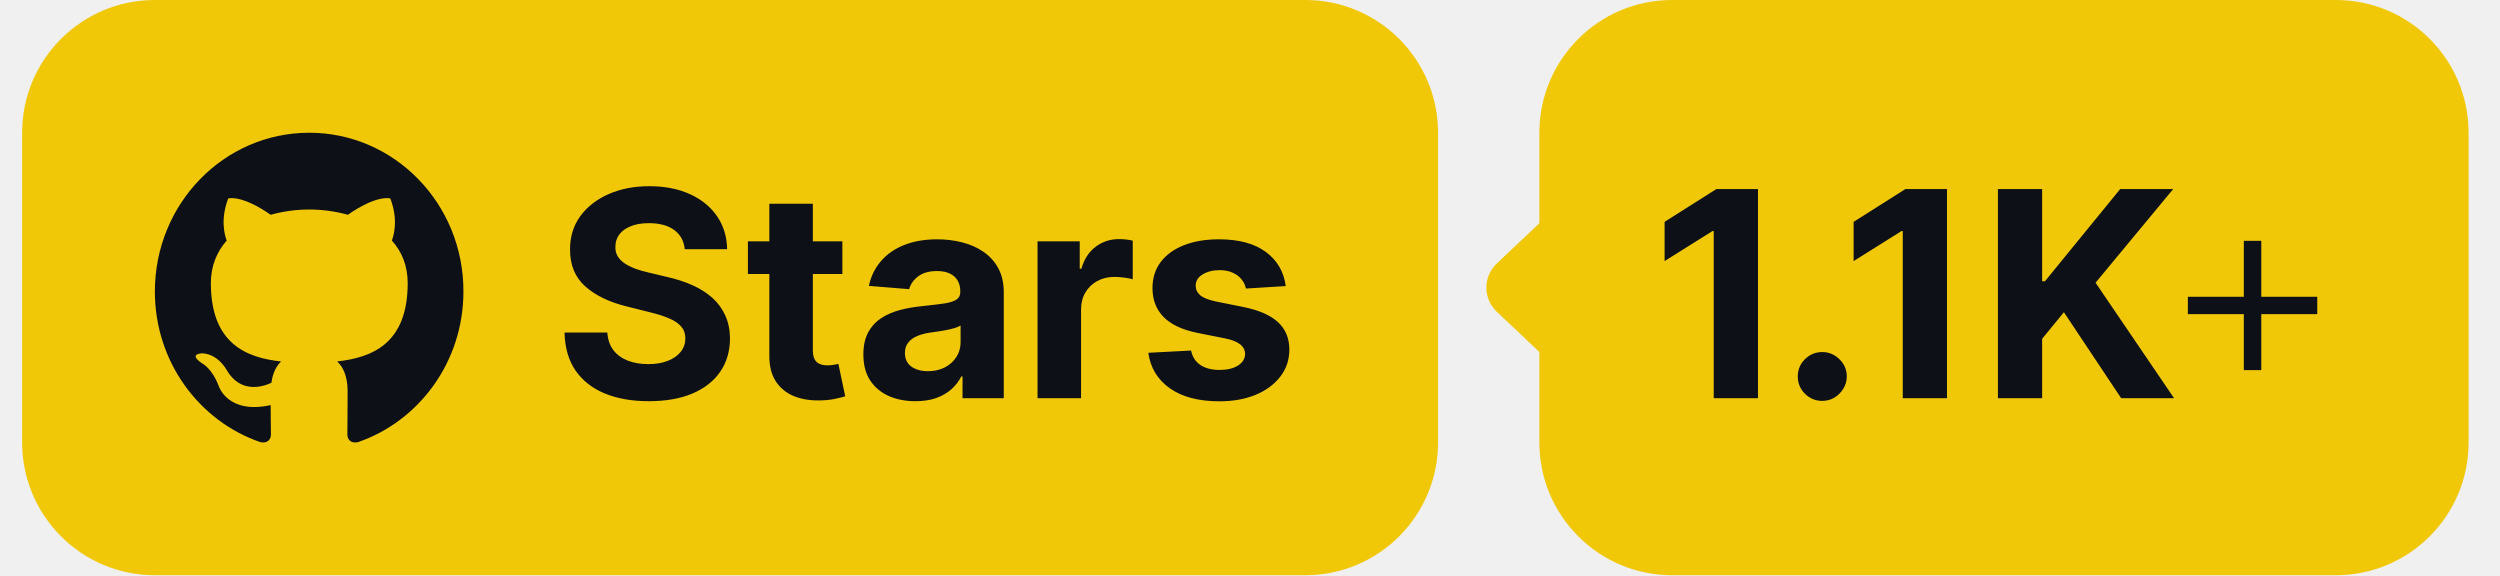
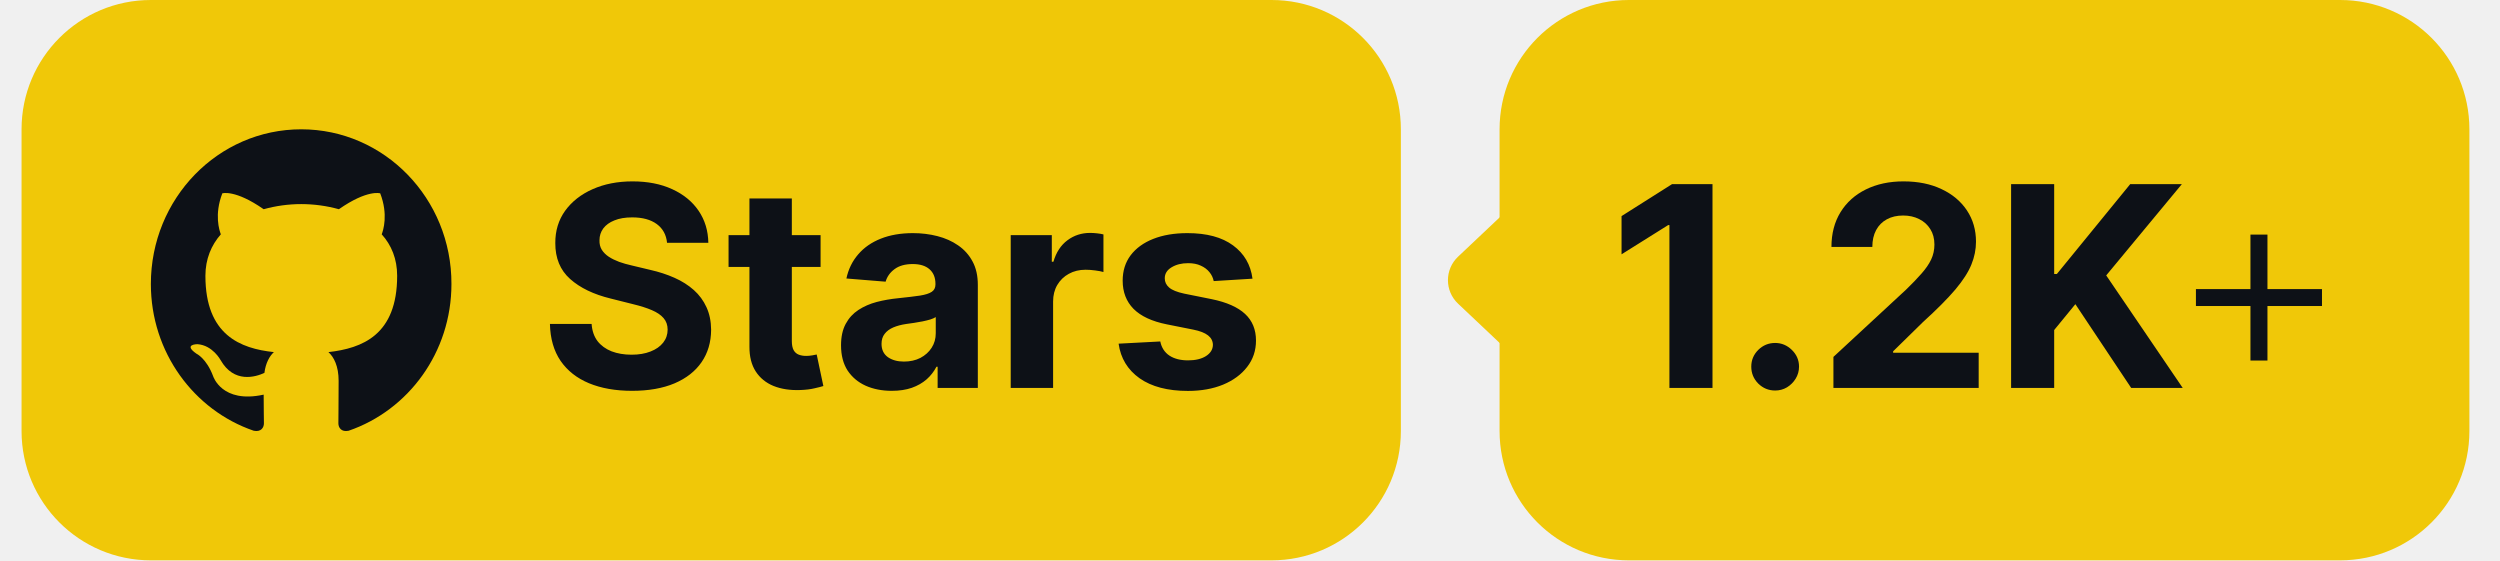
- <svg xmlns="http://www.w3.org/2000/svg" width="113" height="26" viewBox="0 0 113 26" fill="none">
+ <svg xmlns="http://www.w3.org/2000/svg" width="116" height="26" viewBox="0 0 116 26" fill="none">
  <rect x="1" width="64" height="26" rx="6" fill="#F0C808" />
  <g clip-path="url(#clip0_1_682)">
    <path fill-rule="evenodd" clip-rule="evenodd" d="M13.979 6C10.12 6 7 9.208 7 13.178C7 16.35 8.999 19.036 11.772 19.986C12.119 20.058 12.246 19.832 12.246 19.642C12.246 19.476 12.234 18.905 12.234 18.311C10.293 18.739 9.889 17.455 9.889 17.455C9.577 16.623 9.114 16.41 9.114 16.41C8.479 15.97 9.161 15.97 9.161 15.97C9.866 16.018 10.235 16.707 10.235 16.707C10.859 17.8 11.865 17.491 12.269 17.301C12.327 16.837 12.512 16.517 12.708 16.338C11.16 16.172 9.531 15.554 9.531 12.797C9.531 12.013 9.808 11.371 10.247 10.872C10.178 10.694 9.935 9.957 10.316 8.971C10.316 8.971 10.906 8.781 12.234 9.708C12.803 9.55 13.39 9.47 13.979 9.47C14.568 9.47 15.169 9.553 15.724 9.708C17.053 8.781 17.642 8.971 17.642 8.971C18.023 9.957 17.781 10.694 17.711 10.872C18.162 11.371 18.428 12.013 18.428 12.797C18.428 15.554 16.799 16.16 15.239 16.338C15.493 16.564 15.712 16.992 15.712 17.669C15.712 18.632 15.701 19.404 15.701 19.642C15.701 19.832 15.828 20.058 16.175 19.987C18.948 19.036 20.947 16.35 20.947 13.178C20.958 9.208 17.827 6 13.979 6Z" fill="#0D1117" />
  </g>
  <path d="M30.951 11.265C30.914 10.892 30.755 10.603 30.475 10.397C30.195 10.191 29.815 10.087 29.335 10.087C29.009 10.087 28.733 10.133 28.509 10.226C28.284 10.315 28.111 10.44 27.991 10.6C27.875 10.76 27.816 10.941 27.816 11.145C27.81 11.314 27.845 11.461 27.922 11.588C28.002 11.714 28.111 11.823 28.25 11.915C28.389 12.005 28.549 12.083 28.73 12.151C28.912 12.216 29.106 12.271 29.312 12.317L30.161 12.52C30.574 12.613 30.952 12.736 31.297 12.89C31.642 13.043 31.94 13.233 32.193 13.457C32.445 13.682 32.64 13.947 32.779 14.251C32.92 14.556 32.993 14.905 32.996 15.299C32.993 15.878 32.845 16.38 32.553 16.804C32.263 17.226 31.845 17.554 31.297 17.788C30.752 18.018 30.095 18.134 29.326 18.134C28.562 18.134 27.898 18.017 27.331 17.783C26.768 17.549 26.328 17.203 26.011 16.744C25.697 16.283 25.532 15.712 25.517 15.032H27.451C27.473 15.349 27.564 15.613 27.724 15.826C27.887 16.035 28.104 16.193 28.375 16.301C28.649 16.406 28.958 16.458 29.303 16.458C29.641 16.458 29.935 16.409 30.184 16.31C30.437 16.212 30.632 16.075 30.771 15.899C30.909 15.724 30.978 15.523 30.978 15.295C30.978 15.082 30.915 14.904 30.789 14.759C30.666 14.615 30.484 14.492 30.244 14.39C30.007 14.288 29.716 14.196 29.372 14.113L28.342 13.854C27.545 13.661 26.916 13.357 26.454 12.945C25.992 12.533 25.763 11.977 25.766 11.278C25.763 10.706 25.916 10.206 26.223 9.778C26.534 9.35 26.96 9.016 27.502 8.776C28.044 8.536 28.659 8.416 29.349 8.416C30.05 8.416 30.663 8.536 31.186 8.776C31.712 9.016 32.122 9.35 32.414 9.778C32.706 10.206 32.857 10.701 32.867 11.265H30.951ZM38.075 10.909V12.386H33.805V10.909H38.075ZM34.774 9.21H36.741V15.821C36.741 16.003 36.769 16.144 36.824 16.246C36.879 16.344 36.956 16.413 37.055 16.453C37.156 16.494 37.273 16.514 37.406 16.514C37.498 16.514 37.59 16.506 37.683 16.49C37.775 16.472 37.846 16.458 37.895 16.449L38.204 17.912C38.106 17.943 37.967 17.979 37.789 18.018C37.61 18.062 37.393 18.088 37.138 18.097C36.664 18.115 36.248 18.052 35.891 17.908C35.538 17.763 35.262 17.538 35.065 17.234C34.868 16.929 34.771 16.544 34.774 16.079V9.21ZM41.378 18.134C40.926 18.134 40.523 18.055 40.169 17.898C39.815 17.738 39.535 17.503 39.328 17.192C39.125 16.878 39.024 16.487 39.024 16.02C39.024 15.626 39.096 15.295 39.241 15.027C39.385 14.759 39.582 14.544 39.832 14.381C40.081 14.218 40.364 14.095 40.681 14.011C41.001 13.928 41.337 13.87 41.687 13.836C42.1 13.793 42.432 13.753 42.685 13.716C42.937 13.676 43.12 13.617 43.234 13.54C43.348 13.463 43.405 13.35 43.405 13.199V13.171C43.405 12.879 43.312 12.653 43.128 12.492C42.946 12.332 42.688 12.252 42.352 12.252C41.998 12.252 41.717 12.331 41.507 12.488C41.298 12.642 41.16 12.836 41.092 13.07L39.273 12.922C39.365 12.491 39.547 12.119 39.818 11.805C40.089 11.488 40.438 11.245 40.866 11.075C41.297 10.903 41.795 10.817 42.361 10.817C42.755 10.817 43.132 10.863 43.492 10.955C43.856 11.048 44.177 11.191 44.457 11.385C44.74 11.579 44.964 11.828 45.127 12.133C45.29 12.434 45.371 12.796 45.371 13.217V18H43.506V17.017H43.451C43.337 17.238 43.185 17.434 42.994 17.603C42.803 17.769 42.574 17.9 42.306 17.995C42.038 18.088 41.729 18.134 41.378 18.134ZM41.941 16.777C42.231 16.777 42.486 16.72 42.708 16.606C42.929 16.489 43.103 16.332 43.229 16.135C43.355 15.938 43.419 15.715 43.419 15.466V14.713C43.357 14.753 43.272 14.79 43.165 14.824C43.06 14.855 42.942 14.884 42.809 14.912C42.677 14.936 42.544 14.959 42.412 14.981C42.28 14.999 42.16 15.016 42.052 15.032C41.821 15.066 41.62 15.119 41.447 15.193C41.275 15.267 41.141 15.367 41.046 15.493C40.95 15.616 40.903 15.77 40.903 15.955C40.903 16.223 41 16.427 41.193 16.569C41.39 16.707 41.64 16.777 41.941 16.777ZM46.897 18V10.909H48.804V12.146H48.878C49.007 11.706 49.224 11.374 49.529 11.149C49.833 10.921 50.184 10.807 50.581 10.807C50.679 10.807 50.786 10.814 50.9 10.826C51.014 10.838 51.114 10.855 51.2 10.877V12.622C51.107 12.594 50.98 12.569 50.816 12.548C50.653 12.526 50.504 12.516 50.369 12.516C50.079 12.516 49.821 12.579 49.593 12.705C49.368 12.828 49.19 13 49.058 13.222C48.928 13.444 48.864 13.699 48.864 13.988V18H46.897ZM58.116 12.931L56.316 13.042C56.285 12.888 56.219 12.749 56.117 12.626C56.016 12.5 55.882 12.4 55.716 12.326C55.553 12.249 55.357 12.211 55.129 12.211C54.825 12.211 54.568 12.276 54.358 12.405C54.149 12.531 54.045 12.7 54.045 12.913C54.045 13.082 54.112 13.225 54.248 13.342C54.383 13.459 54.615 13.553 54.945 13.624L56.228 13.882C56.918 14.024 57.431 14.251 57.77 14.565C58.109 14.879 58.278 15.292 58.278 15.803C58.278 16.267 58.141 16.675 57.867 17.026C57.596 17.377 57.224 17.651 56.75 17.848C56.279 18.041 55.736 18.139 55.12 18.139C54.181 18.139 53.434 17.943 52.877 17.552C52.323 17.158 51.998 16.623 51.903 15.946L53.837 15.844C53.895 16.13 54.037 16.349 54.261 16.5C54.486 16.647 54.774 16.721 55.125 16.721C55.469 16.721 55.746 16.655 55.956 16.523C56.168 16.387 56.276 16.213 56.279 16.001C56.276 15.823 56.2 15.676 56.053 15.562C55.905 15.445 55.677 15.356 55.37 15.295L54.142 15.05C53.449 14.912 52.934 14.671 52.595 14.33C52.26 13.988 52.092 13.553 52.092 13.023C52.092 12.568 52.215 12.175 52.461 11.846C52.71 11.517 53.06 11.263 53.509 11.085C53.962 10.906 54.491 10.817 55.097 10.817C55.993 10.817 56.697 11.006 57.212 11.385C57.728 11.763 58.03 12.279 58.116 12.931Z" fill="#0D1117" />
-   <rect x="69.58" width="42" height="26" rx="6" fill="#F0C808" />
-   <path d="M79.46 8.545V18H77.461V10.443H77.405L75.24 11.8V10.027L77.581 8.545H79.46ZM82.367 18.12C82.062 18.12 81.801 18.012 81.582 17.797C81.367 17.578 81.259 17.317 81.259 17.012C81.259 16.71 81.367 16.452 81.582 16.236C81.801 16.021 82.062 15.913 82.367 15.913C82.662 15.913 82.921 16.021 83.142 16.236C83.364 16.452 83.475 16.71 83.475 17.012C83.475 17.215 83.422 17.401 83.318 17.571C83.216 17.737 83.082 17.871 82.916 17.972C82.75 18.071 82.567 18.12 82.367 18.12ZM88.004 8.545V18H86.005V10.443H85.949L83.784 11.8V10.027L86.125 8.545H88.004ZM90.306 18V8.545H92.305V12.714H92.43L95.832 8.545H98.228L94.719 12.779L98.269 18H95.878L93.288 14.113L92.305 15.313V18H90.306Z" fill="#0D1117" />
-   <path d="M101.421 16.729V10.885H102.21V16.729H101.421ZM98.891 14.199V13.414H104.74V14.199H98.891Z" fill="#0D1117" />
+   <rect x="69.58" width="45" height="26" rx="6" fill="#F0C808" />
+   <path d="M79.46 8.545V18H77.461V10.443H77.405L75.24 11.8V10.027L77.581 8.545H79.46ZM82.367 18.12C82.062 18.12 81.801 18.012 81.582 17.797C81.367 17.578 81.259 17.317 81.259 17.012C81.259 16.71 81.367 16.452 81.582 16.236C81.801 16.021 82.062 15.913 82.367 15.913C82.662 15.913 82.921 16.021 83.142 16.236C83.364 16.452 83.475 16.71 83.475 17.012C83.475 17.215 83.422 17.401 83.318 17.571C83.216 17.737 83.082 17.871 82.916 17.972C82.75 18.071 82.567 18.12 82.367 18.12ZM85.071 18V16.56L88.436 13.444C88.723 13.166 88.963 12.917 89.156 12.696C89.353 12.474 89.503 12.257 89.604 12.045C89.706 11.829 89.757 11.597 89.757 11.348C89.757 11.071 89.694 10.832 89.567 10.632C89.441 10.429 89.269 10.274 89.05 10.166C88.832 10.055 88.584 10 88.307 10C88.018 10 87.765 10.058 87.55 10.175C87.335 10.292 87.168 10.46 87.051 10.678C86.934 10.897 86.876 11.157 86.876 11.459H84.979C84.979 10.84 85.119 10.303 85.399 9.847C85.679 9.392 86.071 9.039 86.576 8.79C87.081 8.541 87.662 8.416 88.321 8.416C88.998 8.416 89.587 8.536 90.089 8.776C90.594 9.013 90.986 9.343 91.266 9.764C91.546 10.186 91.686 10.669 91.686 11.214C91.686 11.571 91.616 11.923 91.474 12.271C91.335 12.619 91.088 13.005 90.731 13.43C90.374 13.851 89.871 14.358 89.221 14.948L87.841 16.301V16.366H91.811V18H85.071ZM93.315 18V8.545H95.314V12.714H95.438L98.841 8.545H101.237L97.728 12.779L101.278 18H98.887L96.297 14.113L95.314 15.313V18H93.315Z" fill="#0D1117" />
+   <path d="M104.421 16.729V10.885H105.21V16.729H104.421ZM101.891 14.199V13.414H107.74V14.199H101.891Z" fill="#0D1117" />
  <path d="M67.654 14.09C67.028 13.498 67.028 12.502 67.654 11.91L72.22 7.596C73.176 6.692 74.75 7.371 74.75 8.686L74.75 17.314C74.75 18.63 73.176 19.308 72.22 18.404L67.654 14.09Z" fill="#F0C808" />
  <defs>
    <clipPath id="clip0_1_682">
      <rect width="14" height="14" fill="white" transform="translate(7 6)" />
    </clipPath>
  </defs>
</svg>
